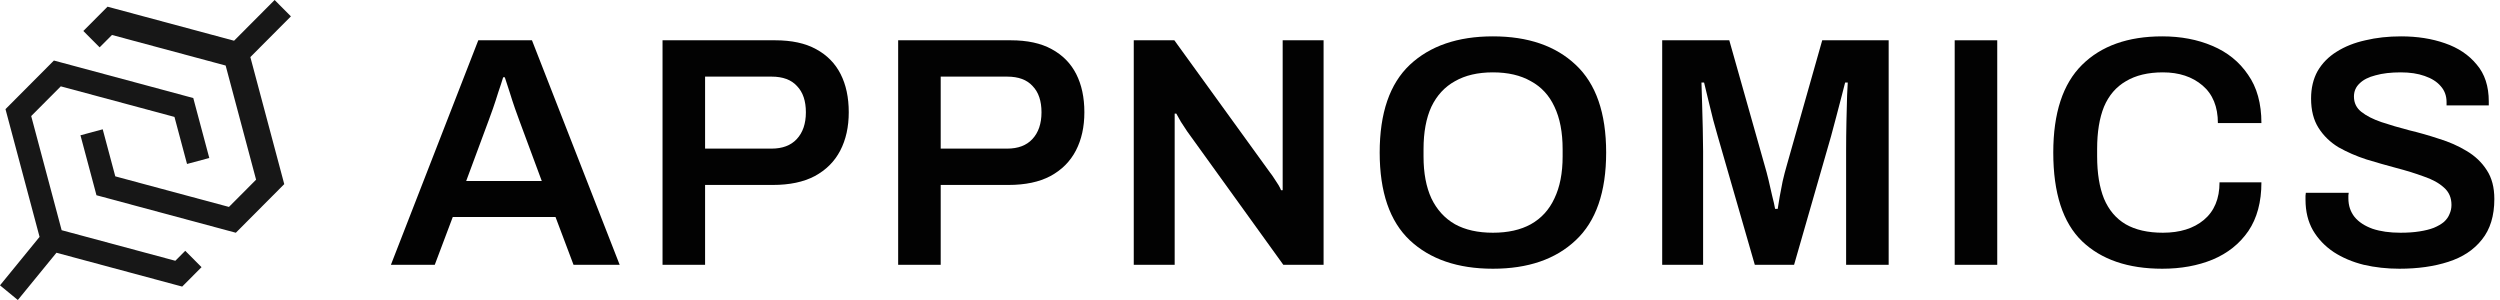
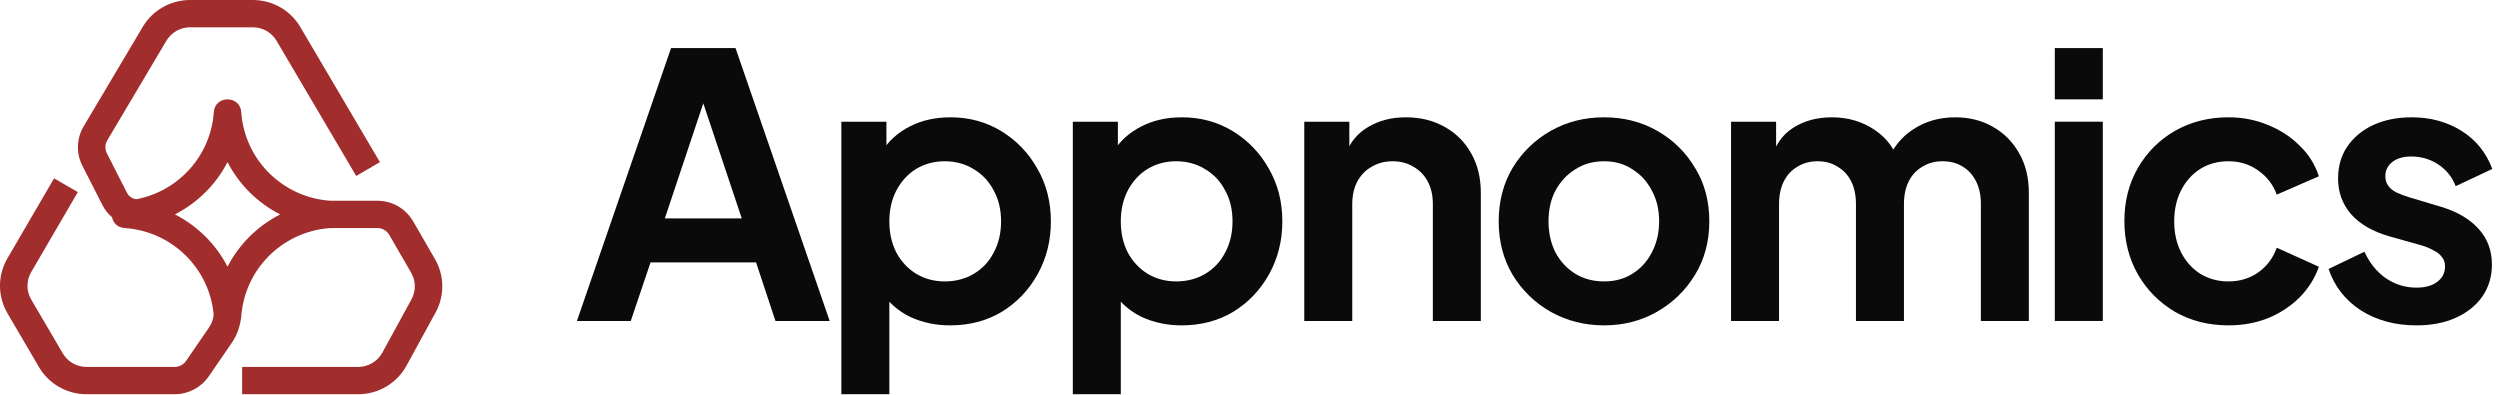
- <svg xmlns="http://www.w3.org/2000/svg" width="275" height="33" viewBox="0 0 275 33" fill="none">
-   <path d="M263.938 29.56C262.57 29.56 261.262 29.416 260.014 29.128C258.766 28.816 257.662 28.348 256.702 27.724C255.742 27.076 254.986 26.284 254.434 25.348C253.882 24.388 253.606 23.26 253.606 21.964C253.606 21.82 253.606 21.676 253.606 21.532C253.63 21.388 253.642 21.28 253.642 21.208H258.358C258.358 21.256 258.346 21.352 258.322 21.496C258.322 21.616 258.322 21.724 258.322 21.82C258.322 22.612 258.55 23.296 259.006 23.872C259.462 24.424 260.122 24.856 260.986 25.168C261.85 25.456 262.87 25.6 264.046 25.6C264.838 25.6 265.534 25.552 266.134 25.456C266.758 25.36 267.286 25.228 267.718 25.06C268.174 24.868 268.546 24.652 268.834 24.412C269.122 24.148 269.326 23.86 269.446 23.548C269.59 23.236 269.662 22.9 269.662 22.54C269.662 21.748 269.386 21.112 268.834 20.632C268.282 20.128 267.538 19.72 266.602 19.408C265.69 19.072 264.682 18.76 263.578 18.472C262.498 18.184 261.406 17.872 260.302 17.536C259.198 17.176 258.178 16.732 257.242 16.204C256.33 15.652 255.598 14.944 255.046 14.08C254.494 13.216 254.218 12.136 254.218 10.84C254.218 9.688 254.458 8.68 254.938 7.816C255.442 6.952 256.138 6.244 257.026 5.692C257.938 5.116 258.994 4.696 260.194 4.432C261.394 4.144 262.702 4 264.118 4C265.894 4 267.502 4.252 268.942 4.756C270.406 5.26 271.57 6.04 272.434 7.096C273.322 8.128 273.766 9.484 273.766 11.164V11.596H269.122V11.236C269.122 10.54 268.906 9.952 268.474 9.472C268.066 8.992 267.478 8.62 266.71 8.356C265.966 8.092 265.09 7.96 264.082 7.96C263.002 7.96 262.078 8.068 261.31 8.284C260.542 8.476 259.954 8.776 259.546 9.184C259.138 9.568 258.934 10.048 258.934 10.624C258.934 11.32 259.21 11.884 259.762 12.316C260.314 12.748 261.046 13.12 261.958 13.432C262.894 13.744 263.914 14.044 265.018 14.332C266.122 14.596 267.214 14.908 268.294 15.268C269.398 15.604 270.406 16.048 271.318 16.6C272.254 17.152 272.998 17.86 273.55 18.724C274.102 19.564 274.378 20.62 274.378 21.892C274.378 23.74 273.922 25.228 273.01 26.356C272.122 27.484 270.886 28.3 269.302 28.804C267.742 29.308 265.954 29.56 263.938 29.56Z" fill="#020202" />
-   <path d="M237.848 29.56C234.08 29.56 231.14 28.552 229.028 26.536C226.916 24.496 225.86 21.244 225.86 16.78C225.86 12.436 226.916 9.22 229.028 7.132C231.14 5.044 234.08 4 237.848 4C239.888 4 241.724 4.348 243.356 5.044C245.012 5.74 246.32 6.796 247.28 8.212C248.264 9.604 248.756 11.38 248.756 13.54H243.968C243.968 11.74 243.404 10.36 242.276 9.4C241.148 8.44 239.696 7.96 237.92 7.96C236.288 7.96 234.932 8.284 233.852 8.932C232.772 9.556 231.968 10.492 231.44 11.74C230.936 12.988 230.684 14.536 230.684 16.384V17.176C230.684 19.048 230.936 20.608 231.44 21.856C231.968 23.104 232.76 24.04 233.816 24.664C234.896 25.288 236.264 25.6 237.92 25.6C239.792 25.6 241.292 25.132 242.42 24.196C243.572 23.236 244.148 21.856 244.148 20.056H248.756C248.756 22.216 248.276 24.004 247.316 25.42C246.356 26.812 245.048 27.856 243.392 28.552C241.76 29.224 239.912 29.56 237.848 29.56Z" fill="#020202" />
-   <path d="M215.016 29.128V4.432H219.696V29.128H215.016Z" fill="#020202" />
-   <path d="M182.841 29.128V4.432H190.221L194.109 18.184C194.253 18.664 194.397 19.204 194.541 19.804C194.685 20.404 194.817 20.98 194.937 21.532C195.081 22.084 195.189 22.564 195.261 22.972H195.549C195.597 22.612 195.669 22.168 195.765 21.64C195.861 21.112 195.969 20.548 196.089 19.948C196.233 19.324 196.389 18.724 196.557 18.148L200.445 4.432H207.753V29.128H203.073V16.636C203.073 15.532 203.085 14.428 203.109 13.324C203.133 12.22 203.157 11.272 203.181 10.48C203.229 9.688 203.253 9.22 203.253 9.076H202.965C202.917 9.292 202.797 9.76 202.605 10.48C202.413 11.2 202.209 11.98 201.993 12.82C201.777 13.66 201.585 14.38 201.417 14.98L197.349 29.128H193.029L188.961 15.016C188.817 14.512 188.649 13.912 188.457 13.216C188.289 12.496 188.109 11.764 187.917 11.02C187.749 10.276 187.593 9.628 187.449 9.076H187.161C187.185 9.724 187.209 10.504 187.233 11.416C187.257 12.304 187.281 13.216 187.305 14.152C187.329 15.064 187.341 15.892 187.341 16.636V29.128H182.841Z" fill="#020202" />
-   <path d="M164.221 29.56C160.357 29.56 157.309 28.516 155.077 26.428C152.869 24.34 151.765 21.124 151.765 16.78C151.765 12.436 152.869 9.22 155.077 7.132C157.309 5.044 160.357 4 164.221 4C168.085 4 171.121 5.044 173.329 7.132C175.561 9.22 176.677 12.436 176.677 16.78C176.677 21.124 175.561 24.34 173.329 26.428C171.121 28.516 168.085 29.56 164.221 29.56ZM164.221 25.6C165.877 25.6 167.269 25.288 168.397 24.664C169.549 24.016 170.413 23.068 170.989 21.82C171.589 20.572 171.889 19.036 171.889 17.212V16.42C171.889 14.548 171.589 12.988 170.989 11.74C170.413 10.492 169.549 9.556 168.397 8.932C167.269 8.284 165.877 7.96 164.221 7.96C162.565 7.96 161.173 8.284 160.045 8.932C158.917 9.556 158.053 10.492 157.453 11.74C156.877 12.988 156.589 14.548 156.589 16.42V17.212C156.589 19.036 156.877 20.572 157.453 21.82C158.053 23.068 158.917 24.016 160.045 24.664C161.173 25.288 162.565 25.6 164.221 25.6Z" fill="#020202" />
-   <path d="M124.714 29.128V4.432H129.178L139.726 19.012C139.846 19.156 139.99 19.36 140.158 19.624C140.326 19.864 140.482 20.104 140.626 20.344C140.77 20.584 140.866 20.776 140.914 20.92H141.094C141.094 20.584 141.094 20.26 141.094 19.948C141.094 19.636 141.094 19.324 141.094 19.012V4.432H145.594V29.128H141.166L130.582 14.44C130.39 14.152 130.162 13.804 129.898 13.396C129.658 12.964 129.49 12.664 129.394 12.496H129.214C129.214 12.808 129.214 13.132 129.214 13.468C129.214 13.78 129.214 14.104 129.214 14.44V29.128H124.714Z" fill="#020202" />
-   <path d="M98.797 29.128V4.432H111.181C113.005 4.432 114.505 4.756 115.681 5.404C116.881 6.052 117.781 6.964 118.381 8.14C118.981 9.316 119.281 10.72 119.281 12.352C119.281 13.96 118.969 15.364 118.345 16.564C117.721 17.764 116.785 18.7 115.537 19.372C114.313 20.02 112.777 20.344 110.929 20.344H103.477V29.128H98.797ZM103.477 16.348H110.785C111.985 16.348 112.909 16 113.557 15.304C114.229 14.584 114.565 13.6 114.565 12.352C114.565 11.104 114.241 10.144 113.593 9.472C112.969 8.776 112.033 8.428 110.785 8.428H103.477V16.348Z" fill="#020202" />
-   <path d="M72.879 29.128V4.432H85.263C87.087 4.432 88.587 4.756 89.763 5.404C90.963 6.052 91.863 6.964 92.463 8.14C93.063 9.316 93.363 10.72 93.363 12.352C93.363 13.96 93.051 15.364 92.427 16.564C91.803 17.764 90.867 18.7 89.619 19.372C88.395 20.02 86.859 20.344 85.011 20.344H77.559V29.128H72.879ZM77.559 16.348H84.867C86.067 16.348 86.991 16 87.639 15.304C88.311 14.584 88.647 13.6 88.647 12.352C88.647 11.104 88.323 10.144 87.675 9.472C87.051 8.776 86.115 8.428 84.867 8.428H77.559V16.348Z" fill="#020202" />
-   <path d="M43 29.128L52.612 4.432H58.516L68.164 29.128H63.088L61.108 23.872H49.804L47.824 29.128H43ZM51.28 19.912H59.596L57.112 13.216C56.992 12.904 56.836 12.472 56.644 11.92C56.452 11.368 56.26 10.78 56.068 10.156C55.876 9.532 55.696 8.98 55.528 8.5H55.348C55.204 8.98 55.024 9.532 54.808 10.156C54.616 10.78 54.424 11.368 54.232 11.92C54.04 12.472 53.884 12.904 53.764 13.216L51.28 19.912Z" fill="#020202" />
-   <path d="M5.929 6.659L6.635 6.848L16.136 9.403L20.553 10.594L21.261 10.783L21.449 11.494L23.021 17.378L20.573 18.036L19.191 12.861L15.48 11.862L6.687 9.498L3.432 12.767L6.781 25.322L19.285 28.685L20.377 27.589L22.169 29.388L20.042 31.523L19.337 31.335L6.209 27.802L1.961 33L0 31.387L4.352 26.057L0.792 12.714L0.604 12.006L5.929 6.659ZM11.829 0.736L12.534 0.925L25.747 4.479L30.208 0L32 1.8L27.539 6.279L31.079 19.545L31.267 20.254L25.942 25.601L25.237 25.412L14.785 22.6L11.319 21.666L10.611 21.477L10.423 20.766L8.851 14.882L11.299 14.223L12.681 19.398L15.441 20.142L25.185 22.762L28.17 19.764L24.821 7.209L12.317 3.846L10.958 5.208L9.166 3.408L11.829 0.736Z" fill="#171717" />
+ <svg xmlns="http://www.w3.org/2000/svg" width="260" height="41" viewBox="0 0 260 41" fill="none">
+   <path d="M26.296 0C28.328 0 30.204 1.068 31.232 2.81L39.512 16.864L37.047 18.301L28.764 4.244C28.25 3.376 27.312 2.84 26.296 2.84H19.769C18.758 2.84 17.82 3.37 17.306 4.235L11.162 14.587C10.913 15.003 10.896 15.516 11.117 15.949L13.208 20.054C13.409 20.448 13.797 20.686 14.213 20.716C18.588 19.862 21.927 16.182 22.237 11.658C22.357 9.894 24.97 9.894 25.09 11.658C25.428 16.592 29.37 20.522 34.328 20.877H39.247C40.783 20.877 42.201 21.692 42.966 23.015L45.239 26.949C46.23 28.657 46.255 30.757 45.306 32.49L42.276 38.029C41.274 39.86 39.348 41 37.251 41H25.182V38.16H37.251C38.301 38.16 39.264 37.588 39.764 36.673L42.793 31.134C43.267 30.266 43.256 29.217 42.759 28.363L40.487 24.43C40.23 23.989 39.758 23.717 39.247 23.717H34.328L34.144 23.734C29.272 24.172 25.423 28.066 25.09 32.937C25.082 33.051 25.065 33.159 25.037 33.256C24.914 34.116 24.596 34.94 24.099 35.663L21.709 39.142C20.908 40.304 19.585 41 18.167 41H8.996C6.958 41 5.076 39.924 4.052 38.174L0.774 32.576C-0.256 30.812 -0.259 28.635 0.771 26.871L5.623 18.55L8.097 19.975L3.245 28.297C2.728 29.178 2.731 30.266 3.245 31.148L6.525 36.745C7.036 37.622 7.977 38.16 8.996 38.16H18.167C18.638 38.16 19.079 37.927 19.348 37.538L21.737 34.06C22.011 33.664 22.178 33.203 22.223 32.726L22.237 32.937C21.899 27.991 17.935 24.05 12.955 23.715C12.195 23.665 11.76 23.16 11.651 22.591C11.249 22.25 10.908 21.829 10.657 21.335L8.566 17.233C7.904 15.935 7.955 14.395 8.7 13.142L14.845 2.793C15.875 1.062 17.745 0 19.769 0L26.296 0ZM23.663 16.861C22.457 19.194 20.539 21.099 18.192 22.298C20.539 23.499 22.457 25.401 23.663 27.734C24.869 25.401 26.787 23.499 29.135 22.298C26.787 21.099 24.869 19.194 23.663 16.861Z" fill="#A12D2D" />
+   <path d="M251.313 33.838C249.103 33.838 247.173 33.318 245.522 32.276C243.897 31.209 242.779 29.775 242.17 27.971L245.903 26.181C246.437 27.349 247.173 28.264 248.113 28.924C249.078 29.584 250.144 29.914 251.313 29.914C252.227 29.914 252.951 29.711 253.484 29.305C254.018 28.898 254.284 28.365 254.284 27.705C254.284 27.298 254.17 26.968 253.941 26.714C253.738 26.435 253.446 26.206 253.065 26.029C252.71 25.825 252.316 25.66 251.884 25.533L248.494 24.581C246.741 24.073 245.408 23.298 244.494 22.257C243.605 21.216 243.16 19.984 243.16 18.562C243.16 17.292 243.478 16.187 244.113 15.248C244.773 14.283 245.675 13.533 246.818 13C247.986 12.467 249.319 12.2 250.818 12.2C252.773 12.2 254.5 12.67 255.998 13.61C257.497 14.549 258.564 15.87 259.198 17.571L255.389 19.362C255.033 18.422 254.437 17.673 253.598 17.114C252.76 16.556 251.821 16.276 250.779 16.276C249.941 16.276 249.281 16.467 248.798 16.848C248.316 17.229 248.075 17.724 248.075 18.333C248.075 18.714 248.176 19.044 248.379 19.324C248.583 19.603 248.862 19.832 249.218 20.009C249.598 20.187 250.03 20.352 250.513 20.505L253.827 21.495C255.529 22.003 256.837 22.765 257.751 23.781C258.691 24.797 259.16 26.041 259.16 27.514C259.16 28.759 258.83 29.863 258.17 30.829C257.51 31.768 256.595 32.505 255.427 33.038C254.259 33.571 252.887 33.838 251.313 33.838Z" fill="#0A0A0A" />
+   <path d="M231.755 33.838C229.698 33.838 227.844 33.368 226.193 32.429C224.567 31.463 223.285 30.168 222.345 28.543C221.406 26.892 220.936 25.038 220.936 22.981C220.936 20.924 221.406 19.083 222.345 17.457C223.285 15.832 224.567 14.549 226.193 13.61C227.844 12.67 229.698 12.2 231.755 12.2C233.228 12.2 234.599 12.467 235.869 13C237.139 13.508 238.231 14.219 239.145 15.133C240.085 16.022 240.758 17.089 241.164 18.333L236.783 20.238C236.402 19.197 235.755 18.359 234.84 17.724C233.952 17.089 232.923 16.771 231.755 16.771C230.663 16.771 229.685 17.038 228.821 17.571C227.983 18.105 227.323 18.841 226.84 19.781C226.358 20.721 226.117 21.8 226.117 23.019C226.117 24.238 226.358 25.317 226.84 26.257C227.323 27.197 227.983 27.933 228.821 28.467C229.685 29 230.663 29.267 231.755 29.267C232.948 29.267 233.99 28.949 234.879 28.314C235.767 27.679 236.402 26.829 236.783 25.762L241.164 27.743C240.758 28.911 240.098 29.965 239.183 30.905C238.269 31.819 237.177 32.543 235.907 33.076C234.637 33.584 233.253 33.838 231.755 33.838Z" fill="#0A0A0A" />
+   <path d="M213.699 33.381V12.657H218.69V33.381H213.699ZM213.699 10.333V5H218.69V10.333H213.699Z" fill="#0A0A0A" />
+   <path d="M180.03 33.381V12.657H184.715V17.457L184.182 16.657C184.563 15.159 185.325 14.041 186.468 13.305C187.611 12.568 188.957 12.2 190.506 12.2C192.208 12.2 193.706 12.645 195.001 13.533C196.296 14.422 197.135 15.591 197.515 17.038L196.106 17.152C196.741 15.502 197.693 14.27 198.963 13.457C200.233 12.619 201.693 12.2 203.344 12.2C204.817 12.2 206.125 12.53 207.268 13.191C208.436 13.851 209.35 14.778 210.011 15.971C210.671 17.14 211.001 18.498 211.001 20.048V33.381H206.011V21.229C206.011 20.314 205.846 19.527 205.515 18.867C205.185 18.206 204.728 17.698 204.144 17.343C203.56 16.962 202.849 16.771 202.011 16.771C201.223 16.771 200.525 16.962 199.915 17.343C199.306 17.698 198.836 18.206 198.506 18.867C198.176 19.527 198.011 20.314 198.011 21.229V33.381H193.02V21.229C193.02 20.314 192.855 19.527 192.525 18.867C192.195 18.206 191.725 17.698 191.115 17.343C190.531 16.962 189.833 16.771 189.02 16.771C188.233 16.771 187.535 16.962 186.925 17.343C186.315 17.698 185.846 18.206 185.515 18.867C185.185 19.527 185.02 20.314 185.02 21.229V33.381H180.03Z" fill="#0A0A0A" />
+   <path d="M166.836 33.838C164.804 33.838 162.95 33.368 161.274 32.429C159.623 31.489 158.302 30.206 157.312 28.581C156.347 26.956 155.864 25.102 155.864 23.019C155.864 20.936 156.347 19.083 157.312 17.457C158.302 15.832 159.623 14.549 161.274 13.61C162.925 12.67 164.779 12.2 166.836 12.2C168.867 12.2 170.709 12.67 172.36 13.61C174.01 14.549 175.318 15.832 176.283 17.457C177.274 19.057 177.769 20.911 177.769 23.019C177.769 25.102 177.274 26.956 176.283 28.581C175.293 30.206 173.972 31.489 172.321 32.429C170.671 33.368 168.842 33.838 166.836 33.838ZM166.836 29.267C167.953 29.267 168.931 29 169.769 28.467C170.633 27.933 171.306 27.197 171.788 26.257C172.296 25.292 172.55 24.213 172.55 23.019C172.55 21.8 172.296 20.733 171.788 19.819C171.306 18.879 170.633 18.143 169.769 17.61C168.931 17.051 167.953 16.771 166.836 16.771C165.693 16.771 164.69 17.051 163.826 17.61C162.963 18.143 162.277 18.879 161.769 19.819C161.286 20.733 161.045 21.8 161.045 23.019C161.045 24.213 161.286 25.292 161.769 26.257C162.277 27.197 162.963 27.933 163.826 28.467C164.69 29 165.693 29.267 166.836 29.267Z" fill="#0A0A0A" />
+   <path d="M135.644 33.381V12.657H140.33V16.733L139.949 16.009C140.432 14.765 141.219 13.825 142.311 13.191C143.428 12.53 144.724 12.2 146.197 12.2C147.721 12.2 149.067 12.53 150.235 13.191C151.428 13.851 152.355 14.778 153.016 15.971C153.676 17.14 154.006 18.498 154.006 20.048V33.381H149.016V21.229C149.016 20.314 148.838 19.527 148.482 18.867C148.127 18.206 147.632 17.698 146.997 17.343C146.387 16.962 145.663 16.771 144.825 16.771C144.013 16.771 143.289 16.962 142.654 17.343C142.019 17.698 141.524 18.206 141.168 18.867C140.813 19.527 140.635 20.314 140.635 21.229V33.381H135.644Z" fill="#0A0A0A" />
+   <path d="M111.573 41V12.657H116.259V16.771L115.801 15.743C116.513 14.625 117.478 13.762 118.697 13.152C119.916 12.518 121.325 12.2 122.925 12.2C124.881 12.2 126.646 12.683 128.221 13.648C129.795 14.613 131.04 15.908 131.954 17.533C132.894 19.159 133.363 20.987 133.363 23.019C133.363 25.025 132.906 26.854 131.992 28.505C131.078 30.156 129.833 31.463 128.259 32.429C126.684 33.368 124.894 33.838 122.887 33.838C121.389 33.838 120.005 33.546 118.735 32.962C117.49 32.352 116.5 31.489 115.763 30.371L116.563 29.381V41H111.573ZM122.316 29.267C123.459 29.267 124.474 29 125.363 28.467C126.252 27.933 126.938 27.197 127.421 26.257C127.928 25.317 128.182 24.238 128.182 23.019C128.182 21.8 127.928 20.733 127.421 19.819C126.938 18.879 126.252 18.143 125.363 17.61C124.474 17.051 123.459 16.771 122.316 16.771C121.224 16.771 120.233 17.038 119.344 17.571C118.481 18.105 117.795 18.854 117.287 19.819C116.805 20.759 116.563 21.825 116.563 23.019C116.563 24.238 116.805 25.317 117.287 26.257C117.795 27.197 118.481 27.933 119.344 28.467C120.233 29 121.224 29.267 122.316 29.267Z" fill="#0A0A0A" />
+   <path d="M87.501 41V12.657H92.187V16.771L91.73 15.743C92.441 14.625 93.406 13.762 94.625 13.152C95.844 12.518 97.254 12.2 98.854 12.2C100.809 12.2 102.574 12.683 104.149 13.648C105.724 14.613 106.968 15.908 107.882 17.533C108.822 19.159 109.292 20.987 109.292 23.019C109.292 25.025 108.835 26.854 107.921 28.505C107.006 30.156 105.762 31.463 104.187 32.429C102.613 33.368 100.822 33.838 98.816 33.838C97.317 33.838 95.933 33.546 94.663 32.962C93.419 32.352 92.428 31.489 91.692 30.371L92.492 29.381V41H87.501ZM98.244 29.267C99.387 29.267 100.403 29 101.292 28.467C102.181 27.933 102.867 27.197 103.349 26.257C103.857 25.317 104.111 24.238 104.111 23.019C104.111 21.8 103.857 20.733 103.349 19.819C102.867 18.879 102.181 18.143 101.292 17.61C100.403 17.051 99.387 16.771 98.244 16.771C97.152 16.771 96.162 17.038 95.273 17.571C94.409 18.105 93.724 18.854 93.216 19.819C92.733 20.759 92.492 21.825 92.492 23.019C92.492 24.238 92.733 25.317 93.216 26.257C93.724 27.197 94.409 27.933 95.273 28.467C96.162 29 97.152 29.267 98.244 29.267Z" fill="#0A0A0A" />
+   <path d="M60 33.381L69.79 5H76.495L86.286 33.381H80.648L78.629 27.286H67.657L65.6 33.381H60ZM69.143 22.714H77.143L72.419 8.581H73.867L69.143 22.714Z" fill="#0A0A0A" />
</svg>
